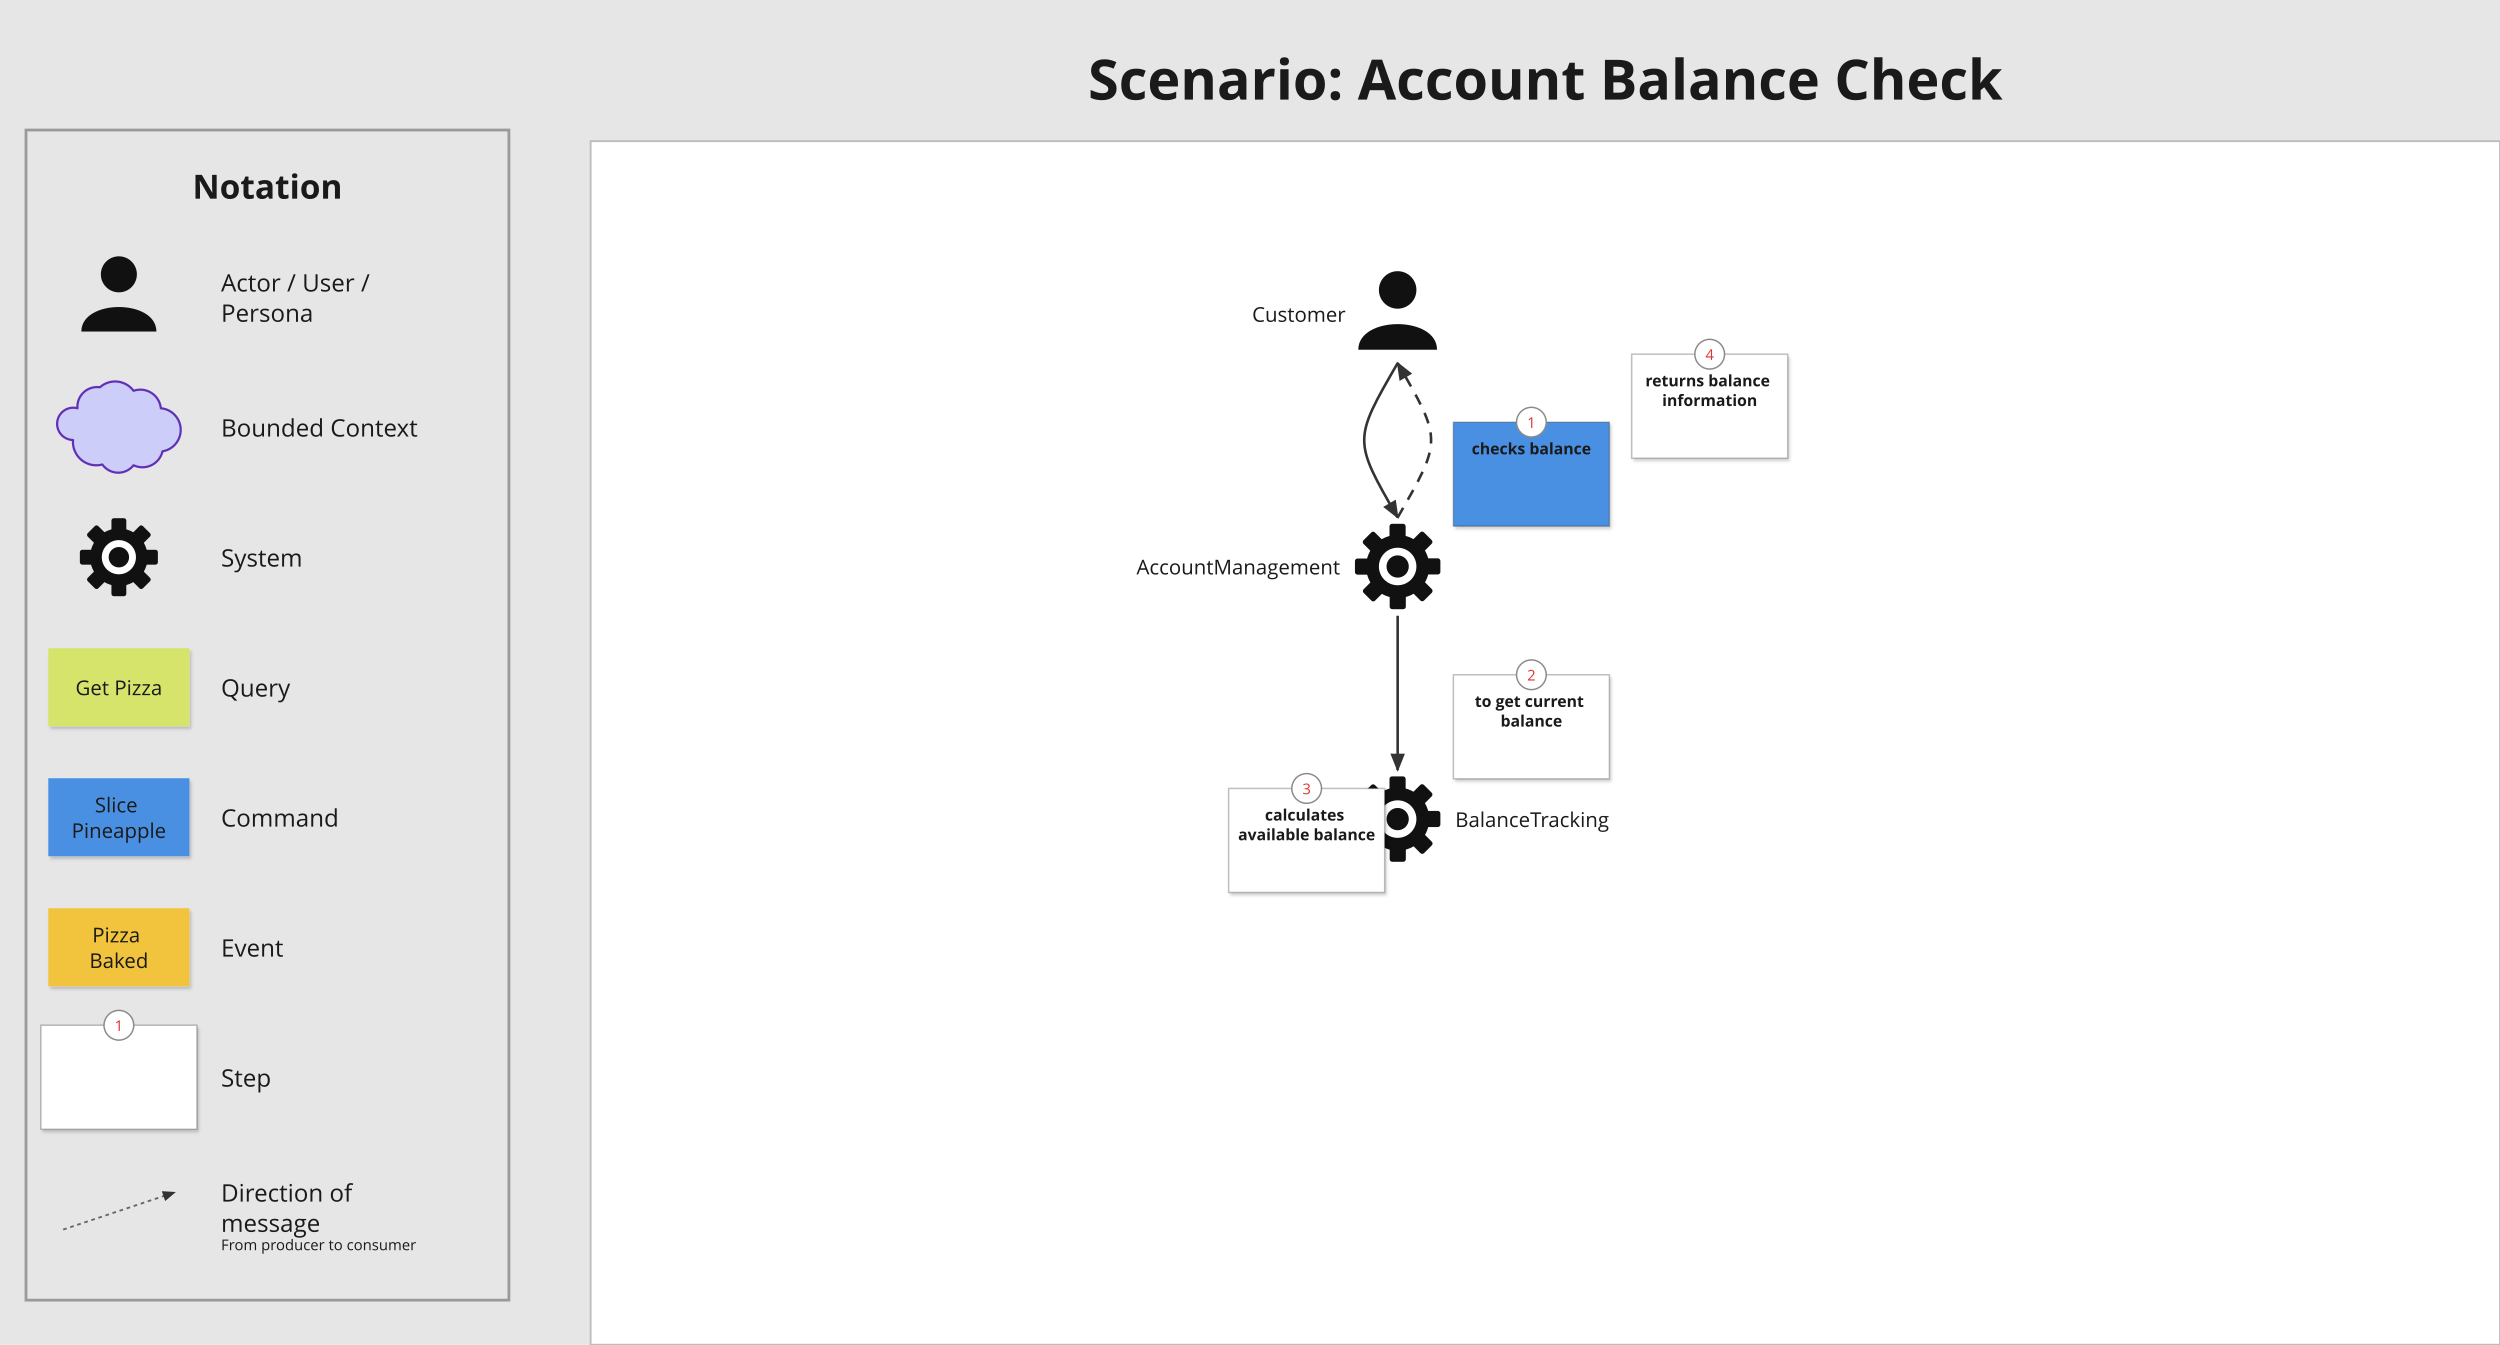
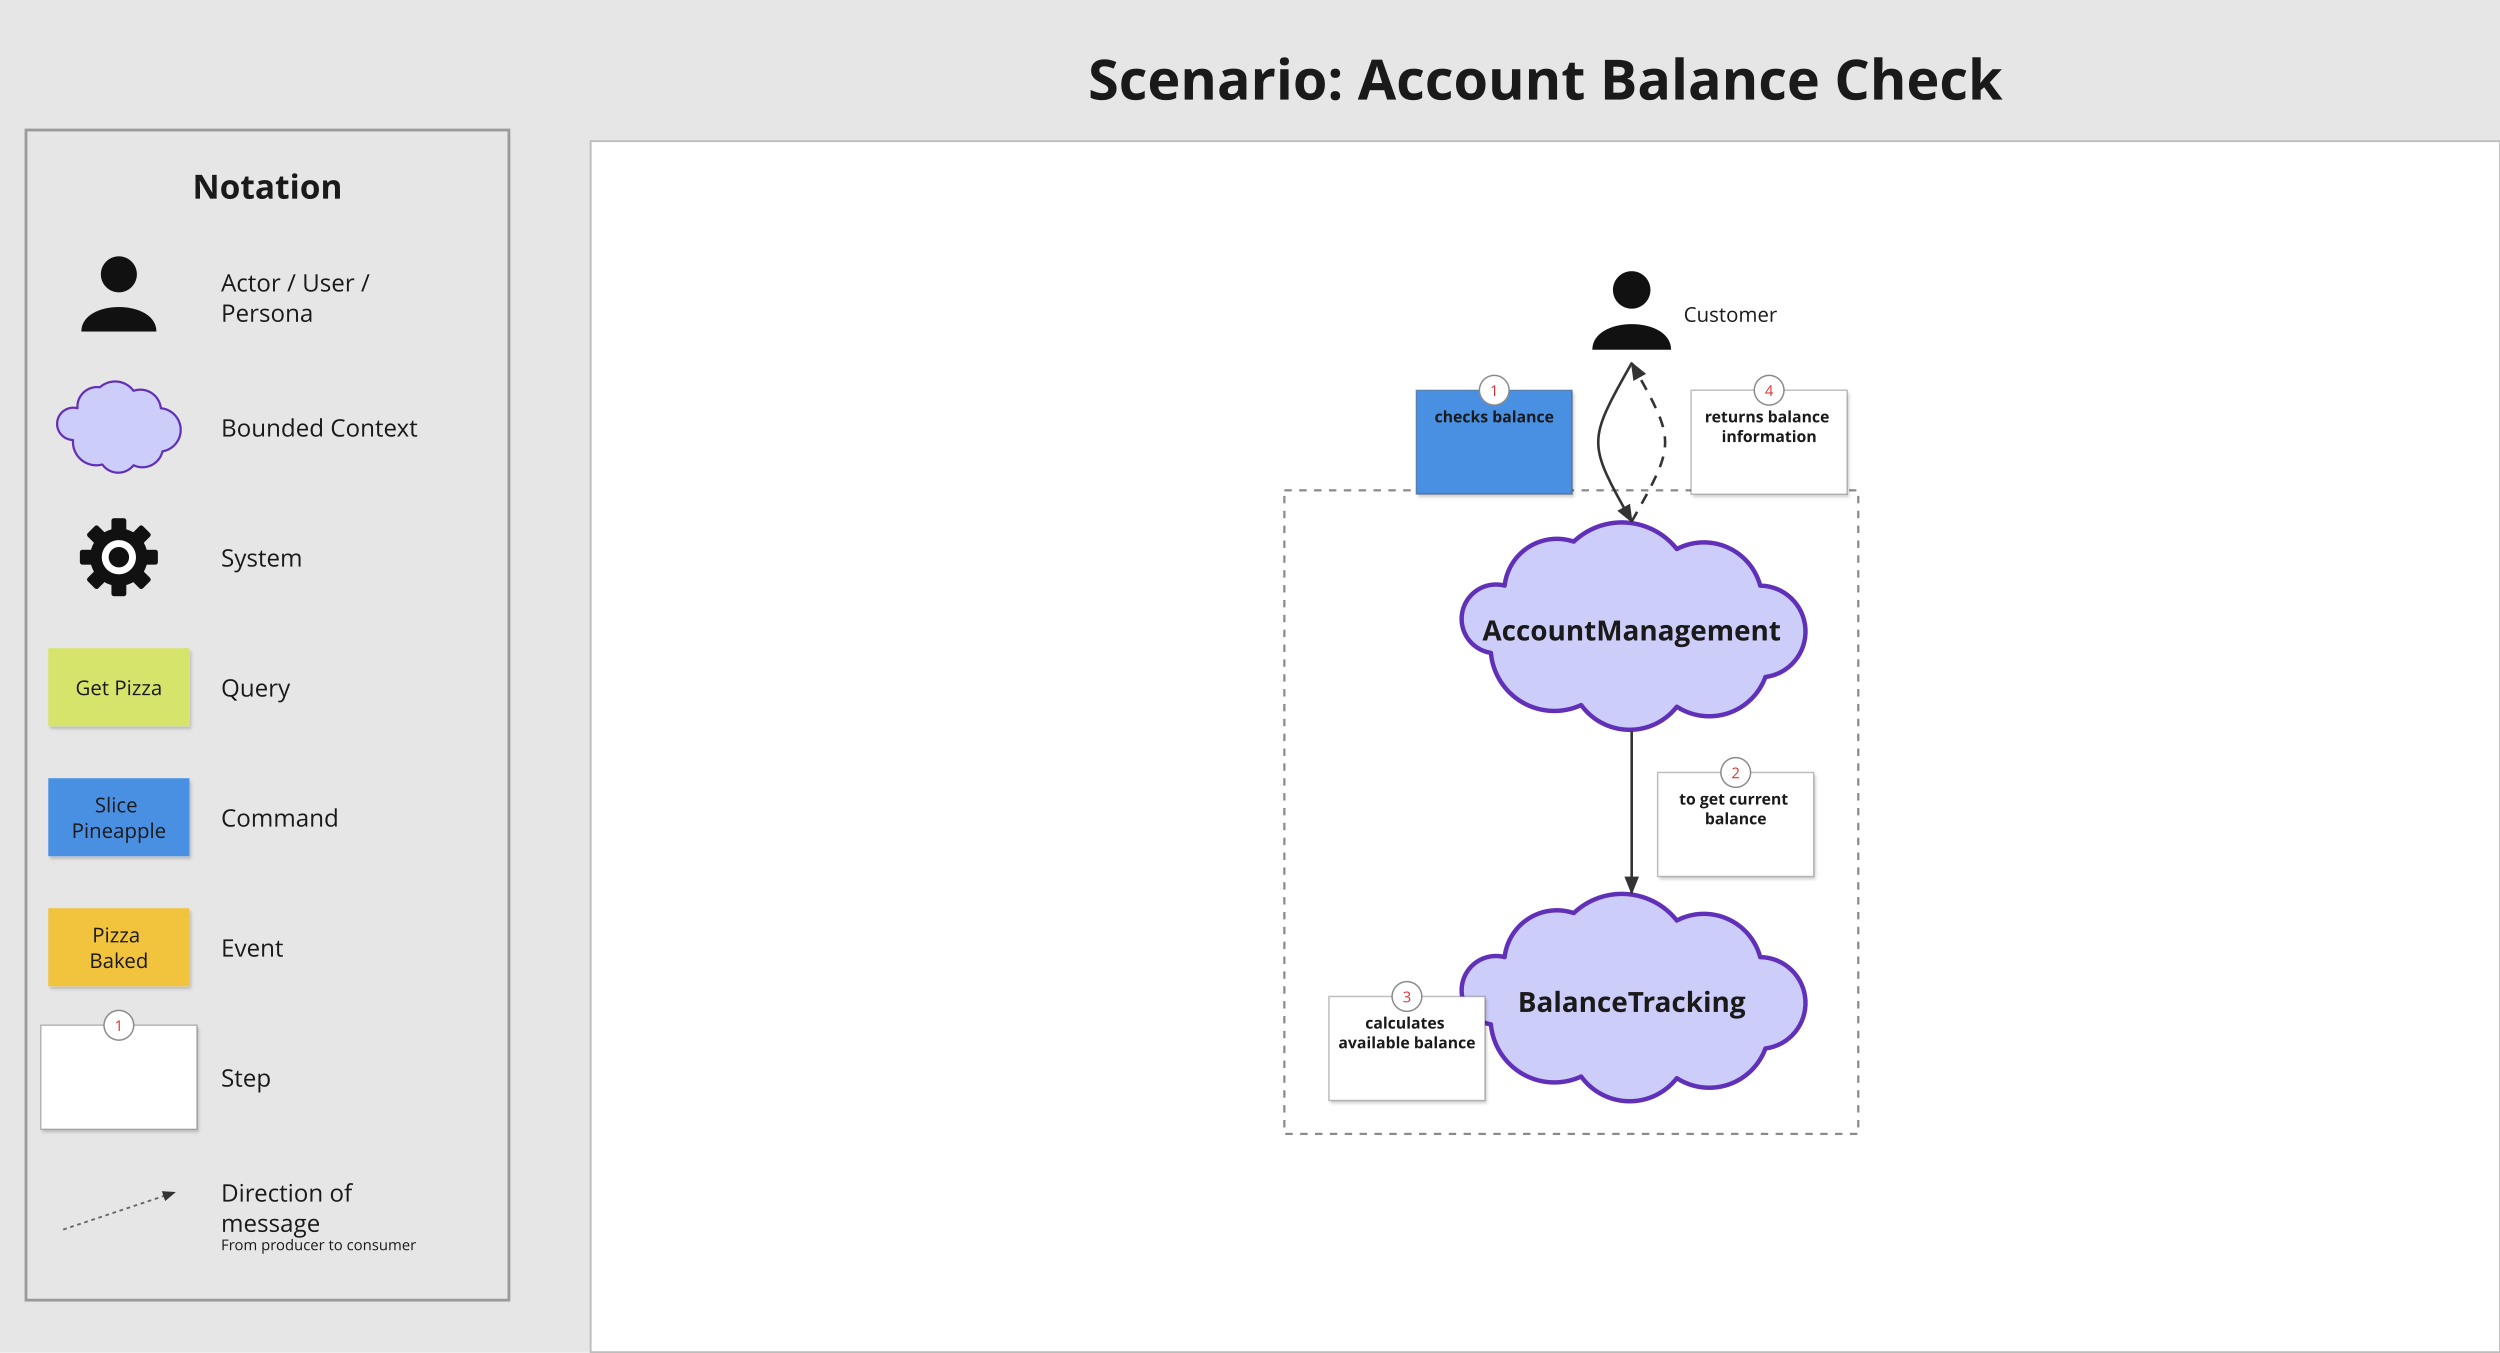
- <svg xmlns="http://www.w3.org/2000/svg" width="1346" height="724" viewBox="0 0 1346 724" font-family="'Open Sans', Arial, Helvetica, sans-serif">
+ <svg xmlns="http://www.w3.org/2000/svg" width="1346" height="728" viewBox="0 0 1346 728" font-family="'Open Sans', Arial, Helvetica, sans-serif">
  <defs>
    <filter id="shadow" x="-20%" y="-20%" width="150%" height="160%">
      <feDropShadow dx="1" dy="1.5" stdDeviation="1" flood-opacity="0.18" />
    </filter>
    <marker id="arrow" viewBox="0 0 10 10" refX="9" refY="5" markerWidth="7" markerHeight="7" orient="auto-start-reverse">
      <path d="M0,1L10,5L0,9Z" fill="#333" />
    </marker>
    <marker id="arrow-grey" viewBox="0 0 10 10" refX="9" refY="5" markerWidth="7" markerHeight="7" orient="auto-start-reverse">
      <path d="M0,1L10,5L0,9Z" fill="#9a9a9a" />
    </marker>
  </defs>
-   <rect width="1346" height="724" fill="#e6e6e6" />
+   <rect width="1346" height="728" fill="#e6e6e6" />
  <text x="832" y="42" font-size="30" font-weight="700" text-anchor="middle" dominant-baseline="central" fill="#1a1a1a">
    <tspan x="832" dy="0">Scenario: Account Balance Check</tspan>
  </text>
-   <rect x="318" y="76" width="1028" height="648" fill="#fff" stroke="#bdbdbd" />
+   <rect x="318" y="76" width="1028" height="652" fill="#fff" stroke="#bdbdbd" />
  <g transform="translate(14,70)">
    <rect width="260" height="630" fill="#e6e6e6" stroke="#9a9a9a" stroke-width="1.5" />
    <text x="130" y="30" font-size="18" font-weight="700" text-anchor="middle" dominant-baseline="central" fill="#1a1a1a">
      <tspan x="130" dy="0">Notation</tspan>
    </text>
    <g transform="translate(50,90)">
      <circle cy="-12.3" r="9.7" fill="#111" />
      <path fill="#111" d="M-20.2,18.5C-20.2,0.9 20.2,0.9 20.2,18.5Z" />
    </g>
    <text x="105" y="81.9" font-size="13" font-weight="400" text-anchor="start" dominant-baseline="central" fill="#1a1a1a">
      <tspan x="105" dy="0">Actor / User /</tspan>
      <tspan x="105" dy="16.3">Persona</tspan>
    </text>
    <g transform="translate(50,160)">
      <path d="M-22.3,-10.2A10.6,10.6 0 0,1 -10.2,-21.5A12.3,12.3 0 0,1 7.9,-19.6A11.1,11.1 0 0,1 22.6,-10.2A11.7,11.7 0 0,1 23.5,13A11.1,11.1 0 0,1 7.9,20.5A10.5,10.5 0 0,1 -8.9,20.1A12.6,12.6 0 0,1 -24.7,6.9A8.7,8.7 0 1,1 -22.3,-10.2Z" fill="#cdcdfa" stroke="#6130b8" stroke-width="1.2" stroke-linejoin="round" />
    </g>
    <text x="105" y="160" font-size="13" font-weight="400" text-anchor="start" dominant-baseline="central" fill="#1a1a1a">
      <tspan x="105" dy="0">Bounded Context</tspan>
    </text>
    <g transform="translate(50,230)">
      <circle r="15.5" fill="#111" />
      <rect x="-4" y="-21" width="8" height="8.4" rx="1.3" fill="#111" transform="rotate(0)" />
      <rect x="-4" y="-21" width="8" height="8.4" rx="1.3" fill="#111" transform="rotate(45)" />
      <rect x="-4" y="-21" width="8" height="8.4" rx="1.3" fill="#111" transform="rotate(90)" />
      <rect x="-4" y="-21" width="8" height="8.4" rx="1.3" fill="#111" transform="rotate(135)" />
      <rect x="-4" y="-21" width="8" height="8.4" rx="1.3" fill="#111" transform="rotate(180)" />
      <rect x="-4" y="-21" width="8" height="8.4" rx="1.3" fill="#111" transform="rotate(225)" />
      <rect x="-4" y="-21" width="8" height="8.4" rx="1.3" fill="#111" transform="rotate(270)" />
      <rect x="-4" y="-21" width="8" height="8.4" rx="1.3" fill="#111" transform="rotate(315)" />
      <circle r="9.2" fill="#fff" />
      <circle r="5.5" fill="#111" />
    </g>
    <text x="105" y="230" font-size="13" font-weight="400" text-anchor="start" dominant-baseline="central" fill="#1a1a1a">
      <tspan x="105" dy="0">System</tspan>
    </text>
    <g transform="translate(50,300)">
      <rect x="-38" y="-21" width="76" height="42" fill="#d6e46c" filter="url(#shadow)" />
      <text x="0" y="0" font-size="11" font-weight="400" text-anchor="middle" dominant-baseline="central" fill="#1a1a1a">
        <tspan x="0" dy="0">Get Pizza</tspan>
      </text>
    </g>
    <text x="105" y="300" font-size="13" font-weight="400" text-anchor="start" dominant-baseline="central" fill="#1a1a1a">
      <tspan x="105" dy="0">Query</tspan>
    </text>
    <g transform="translate(50,370)">
      <rect x="-38" y="-21" width="76" height="42" fill="#4a90e2" filter="url(#shadow)" />
      <text x="0" y="-6.9" font-size="11" font-weight="400" text-anchor="middle" dominant-baseline="central" fill="#1a1a1a">
        <tspan x="0" dy="0">Slice</tspan>
        <tspan x="0" dy="13.8">Pineapple</tspan>
      </text>
    </g>
    <text x="105" y="370" font-size="13" font-weight="400" text-anchor="start" dominant-baseline="central" fill="#1a1a1a">
      <tspan x="105" dy="0">Command</tspan>
    </text>
    <g transform="translate(50,440)">
      <rect x="-38" y="-21" width="76" height="42" fill="#f2c33c" filter="url(#shadow)" />
      <text x="0" y="-6.9" font-size="11" font-weight="400" text-anchor="middle" dominant-baseline="central" fill="#1a1a1a">
        <tspan x="0" dy="0">Pizza</tspan>
        <tspan x="0" dy="13.8">Baked</tspan>
      </text>
    </g>
    <text x="105" y="440" font-size="13" font-weight="400" text-anchor="start" dominant-baseline="central" fill="#1a1a1a">
      <tspan x="105" dy="0">Event</tspan>
    </text>
    <g transform="translate(50,510)">
      <rect x="-42" y="-28" width="84" height="56" fill="#ffffff" stroke="rgba(0,0,0,.25)" stroke-width="0.8" filter="url(#shadow)" />
      <circle cy="-28" r="8" fill="#fff" stroke="#8a8a8a" stroke-width="0.8" />
      <text x="0" y="-28" font-size="8" font-weight="400" text-anchor="middle" dominant-baseline="central" fill="#d33">
        <tspan x="0" dy="0">1</tspan>
      </text>
    </g>
    <text x="105" y="510" font-size="13" font-weight="400" text-anchor="start" dominant-baseline="central" fill="#1a1a1a">
      <tspan x="105" dy="0">Step</tspan>
    </text>
    <g transform="translate(50,580)">
      <path d="M-30,12L30,-8" stroke="#666" stroke-dasharray="2 2" marker-end="url(#arrow)" />
    </g>
    <text x="105" y="571.9" font-size="13" font-weight="400" text-anchor="start" dominant-baseline="central" fill="#1a1a1a">
      <tspan x="105" dy="0">Direction of</tspan>
      <tspan x="105" dy="16.3">message</tspan>
    </text>
    <text x="105" y="600" font-size="8" font-weight="400" text-anchor="start" dominant-baseline="central" fill="#1a1a1a">
      <tspan x="105" dy="0">From producer to consumer</tspan>
    </text>
  </g>
-   <g transform="translate(669.5,86)">
-     <g transform="translate(83,219)">
-       <circle r="17" fill="#111" />
-       <rect x="-4.4" y="-23" width="8.7" height="9.2" rx="1.4" fill="#111" transform="rotate(0)" />
-       <rect x="-4.4" y="-23" width="8.7" height="9.2" rx="1.4" fill="#111" transform="rotate(45)" />
-       <rect x="-4.4" y="-23" width="8.7" height="9.2" rx="1.4" fill="#111" transform="rotate(90)" />
-       <rect x="-4.4" y="-23" width="8.7" height="9.2" rx="1.4" fill="#111" transform="rotate(135)" />
-       <rect x="-4.4" y="-23" width="8.7" height="9.2" rx="1.4" fill="#111" transform="rotate(180)" />
-       <rect x="-4.4" y="-23" width="8.7" height="9.2" rx="1.4" fill="#111" transform="rotate(225)" />
-       <rect x="-4.4" y="-23" width="8.7" height="9.2" rx="1.4" fill="#111" transform="rotate(270)" />
-       <rect x="-4.4" y="-23" width="8.7" height="9.2" rx="1.4" fill="#111" transform="rotate(315)" />
-       <circle r="10.1" fill="#fff" />
-       <circle r="6" fill="#111" />
+   <g transform="translate(723.5,86)">
+     <rect x="-32" y="178" width="309" height="346.5" fill="none" stroke="#8a8a8a" stroke-width="1.2" stroke-dasharray="4 4" />
+     <g transform="translate(155,251)">
+       <path d="M-68.4,-21.7A28.3,28.3 0 0,1 -31.2,-45.4A37.7,37.7 0 0,1 24.3,-41.4A31.4,31.4 0 0,1 69.2,-21.7A24.7,24.7 0 0,1 72,27.5A32.2,32.2 0 0,1 24.3,43.5A32.2,32.2 0 0,1 -27.2,42.6A34.3,34.3 0 0,1 -75.8,14.5A18.5,18.5 0 1,1 -68.4,-21.7Z" fill="#cdcdfa" stroke="#6130b8" stroke-width="2.4" stroke-linejoin="round" />
    </g>
-     <g transform="translate(83,355)">
-       <circle r="17" fill="#111" />
-       <rect x="-4.4" y="-23" width="8.7" height="9.2" rx="1.4" fill="#111" transform="rotate(0)" />
-       <rect x="-4.4" y="-23" width="8.7" height="9.2" rx="1.4" fill="#111" transform="rotate(45)" />
-       <rect x="-4.4" y="-23" width="8.7" height="9.2" rx="1.4" fill="#111" transform="rotate(90)" />
-       <rect x="-4.4" y="-23" width="8.7" height="9.2" rx="1.4" fill="#111" transform="rotate(135)" />
-       <rect x="-4.4" y="-23" width="8.7" height="9.2" rx="1.4" fill="#111" transform="rotate(180)" />
-       <rect x="-4.4" y="-23" width="8.7" height="9.2" rx="1.4" fill="#111" transform="rotate(225)" />
-       <rect x="-4.4" y="-23" width="8.7" height="9.2" rx="1.4" fill="#111" transform="rotate(270)" />
-       <rect x="-4.4" y="-23" width="8.7" height="9.2" rx="1.4" fill="#111" transform="rotate(315)" />
-       <circle r="10.1" fill="#fff" />
-       <circle r="6" fill="#111" />
+     <text x="155" y="253" font-size="15" font-weight="700" text-anchor="middle" dominant-baseline="central" fill="#1a1a1a">
+       <tspan x="155" dy="0">AccountManagement</tspan>
+     </text>
+     <g transform="translate(155,451)">
+       <path d="M-68.4,-21.7A28.3,28.3 0 0,1 -31.2,-45.4A37.7,37.7 0 0,1 24.3,-41.4A31.4,31.4 0 0,1 69.2,-21.7A24.7,24.7 0 0,1 72,27.5A32.2,32.2 0 0,1 24.3,43.5A32.2,32.2 0 0,1 -27.2,42.6A34.3,34.3 0 0,1 -75.8,14.5A18.5,18.5 0 1,1 -68.4,-21.7Z" fill="#cdcdfa" stroke="#6130b8" stroke-width="2.4" stroke-linejoin="round" />
    </g>
-     <g transform="translate(83,83)">
+     <text x="155" y="453" font-size="15" font-weight="700" text-anchor="middle" dominant-baseline="central" fill="#1a1a1a">
+       <tspan x="155" dy="0">BalanceTracking</tspan>
+     </text>
+     <g transform="translate(155,83)">
      <circle cy="-12.9" r="10.1" fill="#111" />
      <path fill="#111" d="M-21.2,19.3C-21.2,0.9 21.2,0.9 21.2,19.3Z" />
    </g>
-     <path d="M83,109.5C59,151 59,151 83,192.6" fill="none" stroke="#333" stroke-width="1.4" marker-end="url(#arrow)" />
-     <path d="M83,245.5C83,287 83,287 83,328.6" fill="none" stroke="#333" stroke-width="1.4" marker-end="url(#arrow)" />
-     <path d="M83,192.6C107,151 107,151 83,109.5" fill="none" stroke="#333" stroke-width="1.4" marker-end="url(#arrow)" stroke-dasharray="6 5" />
-     <g transform="translate(155,169.3)">
+     <path d="M155,109.5C131,152.1 131,152.1 155,194.8" fill="none" stroke="#333" stroke-width="1.4" marker-end="url(#arrow)" />
+     <path d="M155,307.8C155,351.3 155,351.3 155,394.8" fill="none" stroke="#333" stroke-width="1.4" marker-end="url(#arrow)" />
+     <path d="M155,194.8C179,152.1 179,152.1 155,109.5" fill="none" stroke="#333" stroke-width="1.4" marker-end="url(#arrow)" stroke-dasharray="6 5" />
+     <g transform="translate(81,152.1)">
      <rect x="-42" y="-28" width="84" height="56" fill="#4a90e2" stroke="rgba(0,0,0,.25)" stroke-width="0.8" filter="url(#shadow)" />
      <text x="0" y="-14" font-size="8.5" font-weight="700" text-anchor="middle" dominant-baseline="central" fill="#1a1a1a">
        <tspan x="0" dy="0">checks balance</tspan>
      </text>
      <circle cy="-28" r="8" fill="#fff" stroke="#8a8a8a" stroke-width="0.8" />
      <text x="0" y="-28" font-size="8" font-weight="400" text-anchor="middle" dominant-baseline="central" fill="#d33">
        <tspan x="0" dy="0">1</tspan>
      </text>
    </g>
-     <g transform="translate(155,305.3)">
+     <g transform="translate(211,357.9)">
      <rect x="-42" y="-28" width="84" height="56" fill="#ffffff" stroke="rgba(0,0,0,.25)" stroke-width="0.8" filter="url(#shadow)" />
      <text x="0" y="-14" font-size="8.5" font-weight="700" text-anchor="middle" dominant-baseline="central" fill="#1a1a1a">
        <tspan x="0" dy="0">to get current</tspan>
        <tspan x="0" dy="10.6">balance</tspan>
      </text>
      <circle cy="-28" r="8" fill="#fff" stroke="#8a8a8a" stroke-width="0.8" />
      <text x="0" y="-28" font-size="8" font-weight="400" text-anchor="middle" dominant-baseline="central" fill="#d33">
        <tspan x="0" dy="0">2</tspan>
      </text>
    </g>
-     <g transform="translate(34,366.5)">
+     <g transform="translate(34,478.5)">
      <rect x="-42" y="-28" width="84" height="56" fill="#ffffff" stroke="rgba(0,0,0,.25)" stroke-width="0.8" filter="url(#shadow)" />
      <text x="0" y="-14" font-size="8.5" font-weight="700" text-anchor="middle" dominant-baseline="central" fill="#1a1a1a">
        <tspan x="0" dy="0">calculates</tspan>
        <tspan x="0" dy="10.6">available balance</tspan>
      </text>
      <circle cy="-28" r="8" fill="#fff" stroke="#8a8a8a" stroke-width="0.8" />
      <text x="0" y="-28" font-size="8" font-weight="400" text-anchor="middle" dominant-baseline="central" fill="#d33">
        <tspan x="0" dy="0">3</tspan>
      </text>
    </g>
-     <g transform="translate(251,132.7)">
+     <g transform="translate(229,152.1)">
      <rect x="-42" y="-28" width="84" height="56" fill="#ffffff" stroke="rgba(0,0,0,.25)" stroke-width="0.8" filter="url(#shadow)" />
      <text x="0" y="-14" font-size="8.5" font-weight="700" text-anchor="middle" dominant-baseline="central" fill="#1a1a1a">
        <tspan x="0" dy="0">returns balance</tspan>
        <tspan x="0" dy="10.6">information</tspan>
      </text>
      <circle cy="-28" r="8" fill="#fff" stroke="#8a8a8a" stroke-width="0.8" />
      <text x="0" y="-28" font-size="8" font-weight="400" text-anchor="middle" dominant-baseline="central" fill="#d33">
        <tspan x="0" dy="0">4</tspan>
      </text>
    </g>
-     <text x="52" y="219" font-size="11" font-weight="400" text-anchor="end" dominant-baseline="central" fill="#1a1a1a">
-       <tspan x="52" dy="0">AccountManagement</tspan>
-     </text>
-     <text x="114" y="355" font-size="11" font-weight="400" text-anchor="start" dominant-baseline="central" fill="#1a1a1a">
-       <tspan x="114" dy="0">BalanceTracking</tspan>
-     </text>
-     <text x="55" y="83" font-size="11" font-weight="400" text-anchor="end" dominant-baseline="central" fill="#1a1a1a">
-       <tspan x="55" dy="0">Customer</tspan>
+     <text x="183" y="83" font-size="11" font-weight="400" text-anchor="start" dominant-baseline="central" fill="#1a1a1a">
+       <tspan x="183" dy="0">Customer</tspan>
    </text>
  </g>
</svg>
